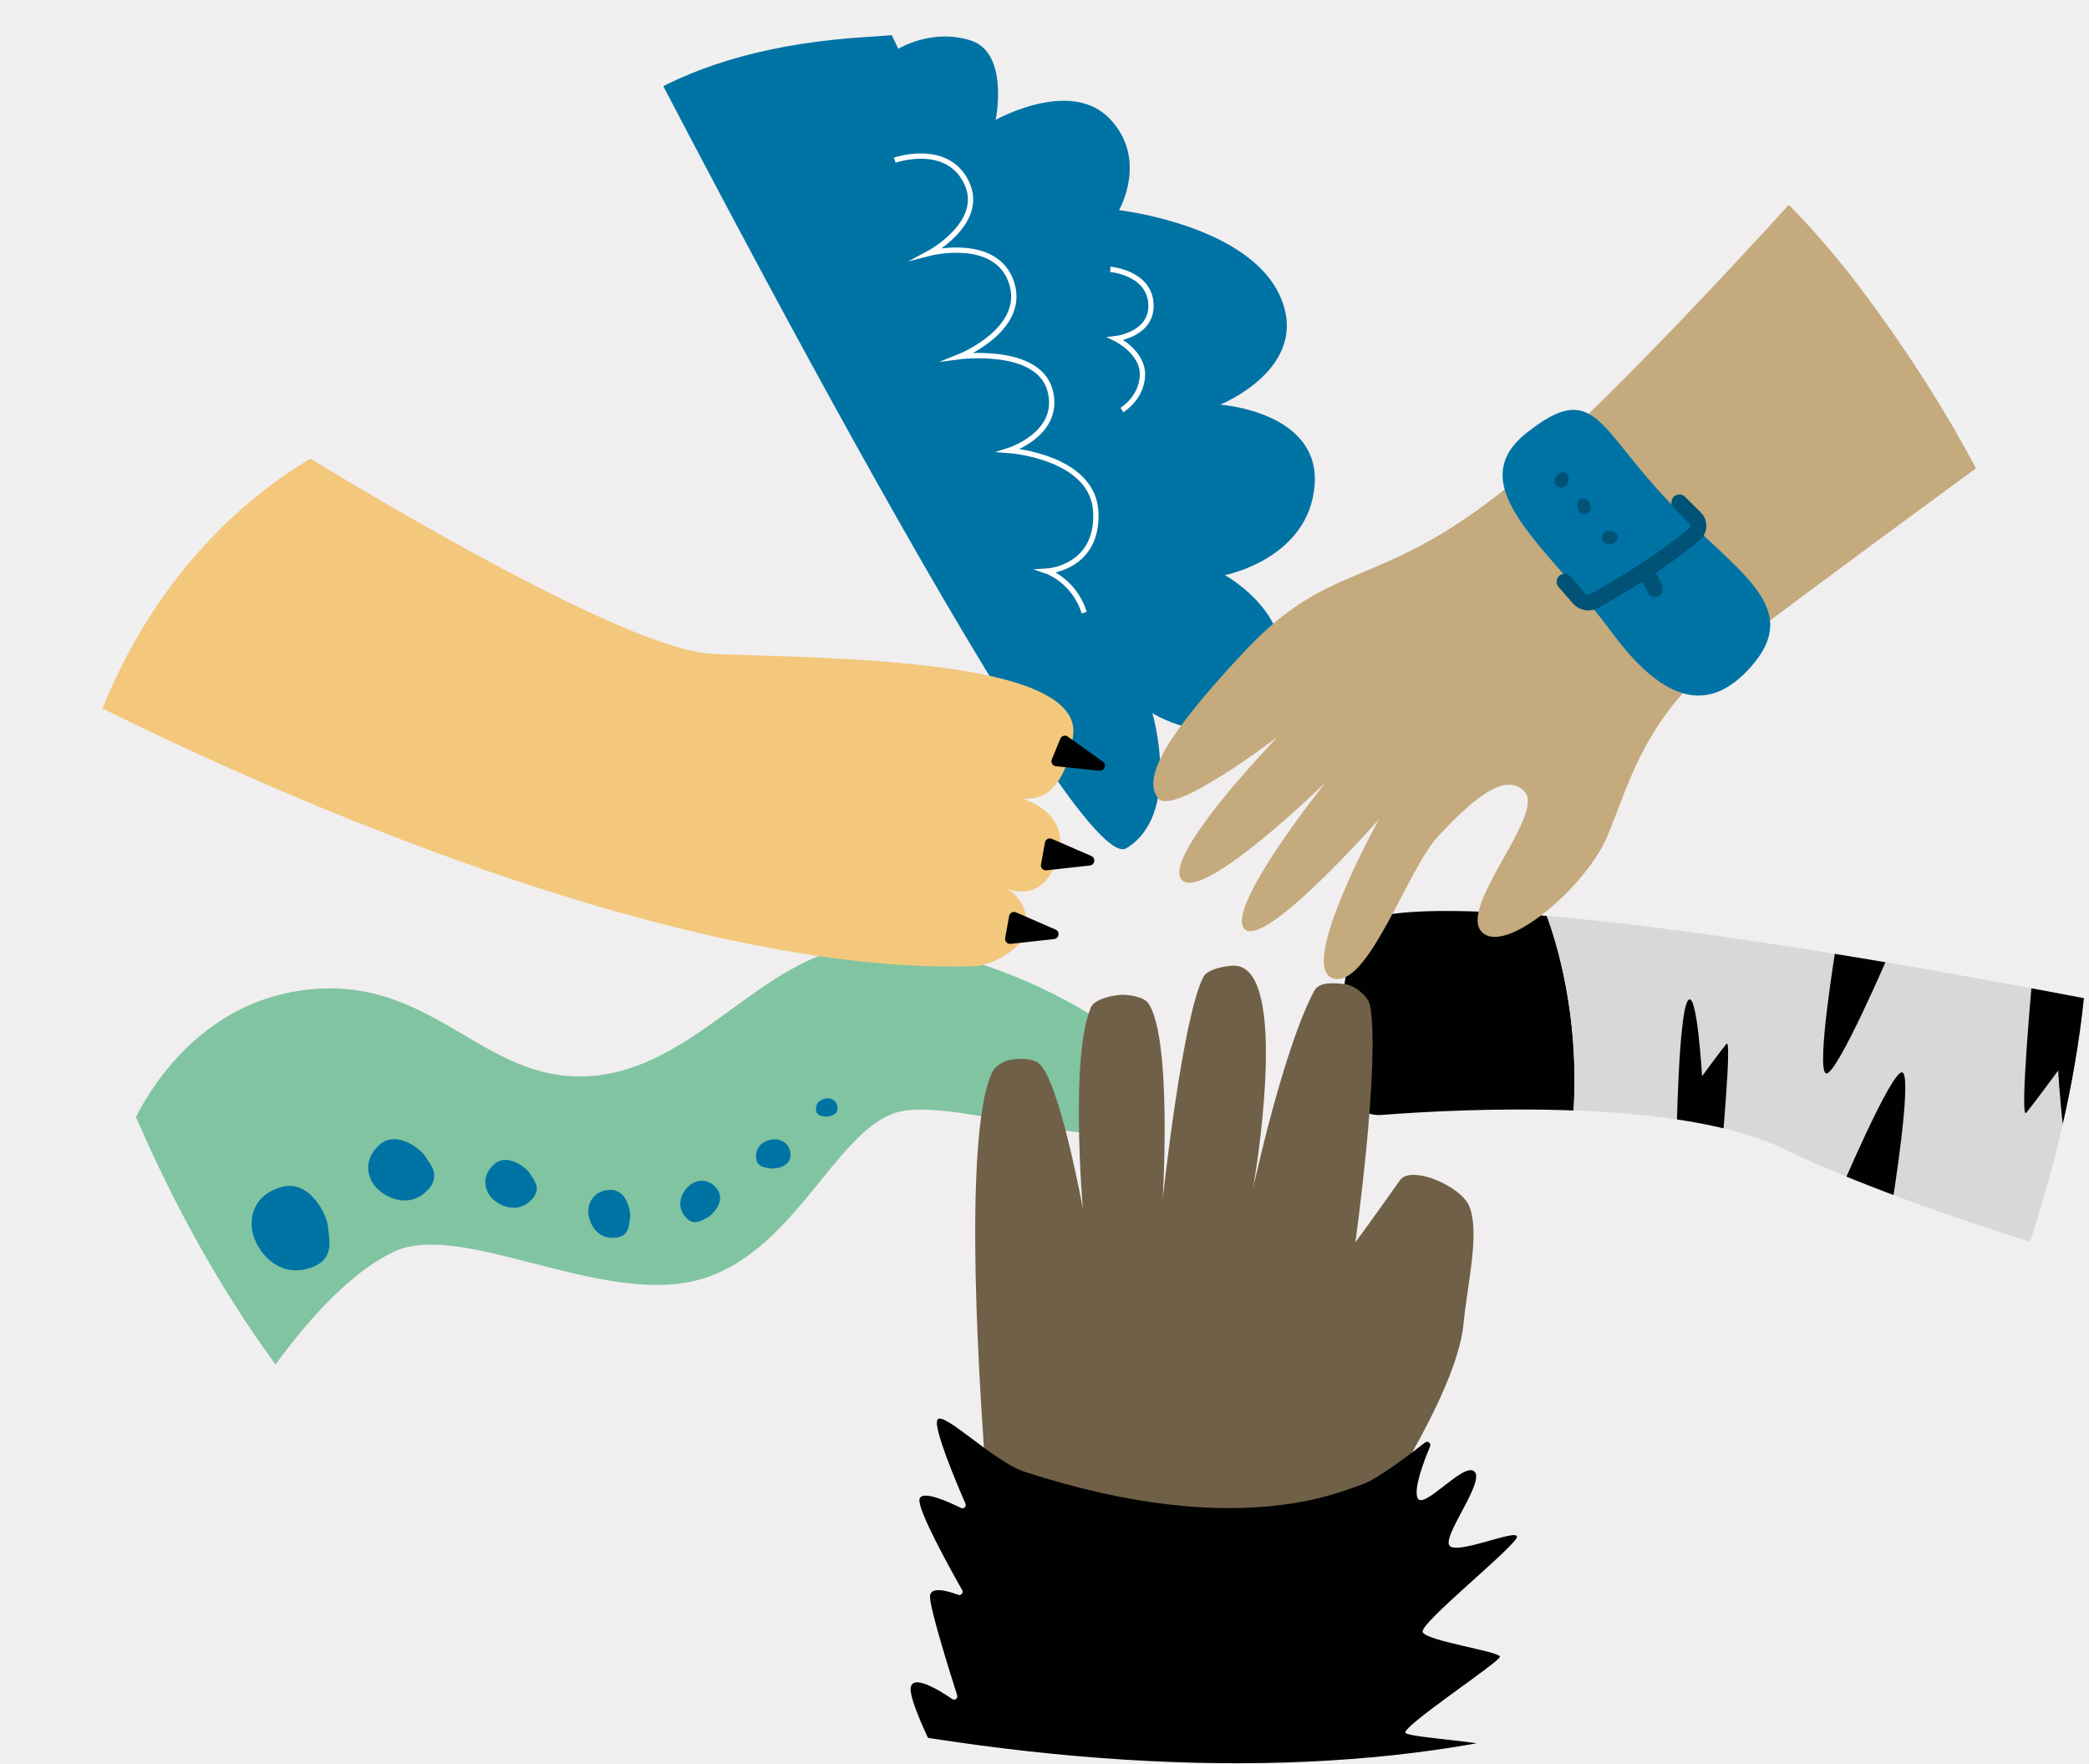
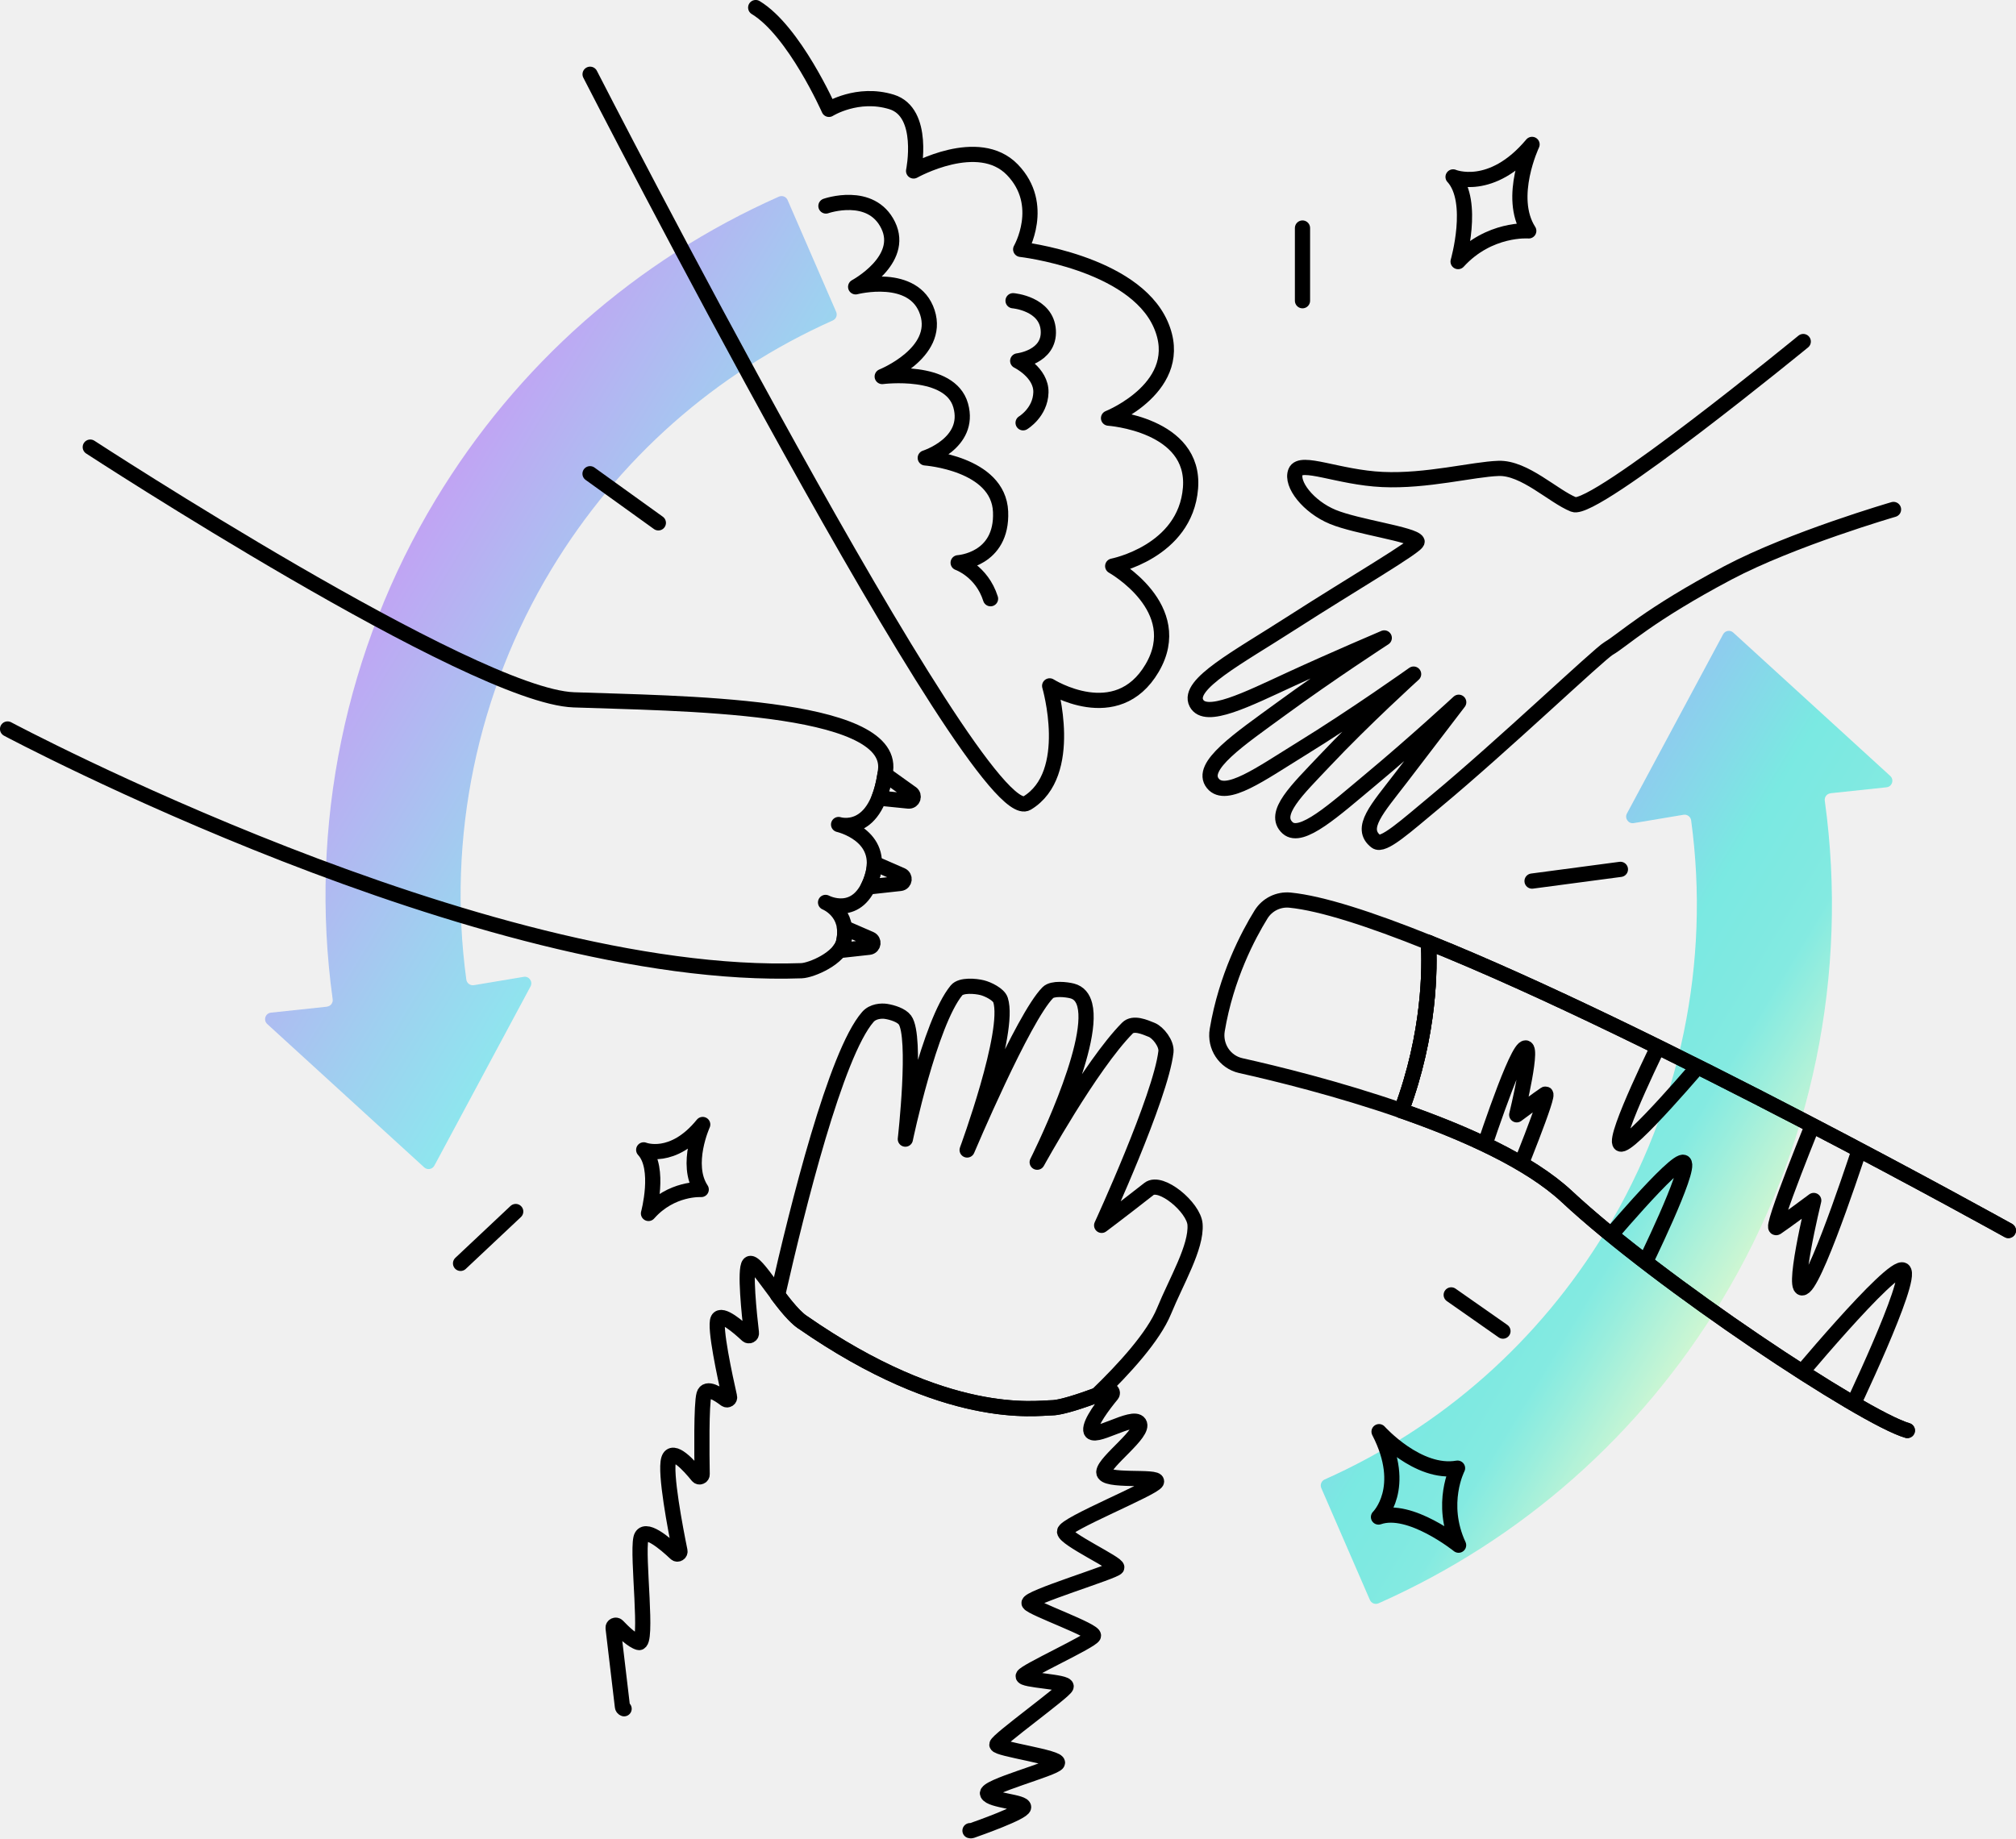
- <svg xmlns="http://www.w3.org/2000/svg" id="Layer_2" data-name="Layer 2" viewBox="0 0 394.23 332.75">
+ <svg xmlns="http://www.w3.org/2000/svg" id="Layer_2" data-name="Layer 2" viewBox="0 0 324.93 296.35">
  <defs>
    <style>
      .cls-1 {
-         fill: #d8d8d8;
+         fill: url(#linear-gradient);
+       }
+ 
+       .cls-1, .cls-2 {
+         opacity: .5;
      }

      .cls-2 {
-         stroke: #fff;
-       }
- 
-       .cls-2, .cls-3 {
-         stroke-miterlimit: 10;
-       }
- 
-       .cls-2, .cls-3, .cls-4 {
-         fill: none;
-       }
- 
-       .cls-5 {
-         fill: #81c4a1;
-       }
- 
-       .cls-6 {
-         fill: #000101;
-       }
- 
-       .cls-7 {
-         fill: #f3c87d;
-       }
- 
-       .cls-8 {
-         fill: #f0eeef;
-       }
- 
-       .cls-9 {
-         fill: #c4aa7c;
-       }
- 
-       .cls-10 {
-         clip-path: url(#clippath-1);
+         fill: url(#linear-gradient-2);
      }

      .cls-3 {
-         stroke: #005377;
-         stroke-linecap: round;
-         stroke-width: 3px;
-       }
- 
-       .cls-11 {
-         fill: #0073a5;
-       }
- 
-       .cls-12 {
        clip-path: url(#clippath);
      }

-       .cls-13 {
-         fill: #706047;
-       }
- 
-       .cls-14 {
-         fill: #005377;
+       .cls-4 {
+         fill: none;
+         stroke: #000;
+         stroke-linecap: round;
+         stroke-linejoin: round;
+         stroke-width: 2.45px;
      }
    </style>
+     <linearGradient id="linear-gradient" x1="179.54" y1="103.01" x2="234.87" y2="103.01" gradientTransform="translate(383.67 381.12) rotate(-148.86)" gradientUnits="userSpaceOnUse">
+       <stop offset="0" stop-color="#acfcb4" />
+       <stop offset=".23" stop-color="#43ebc9" />
+       <stop offset=".34" stop-color="#17e4d2" />
+       <stop offset=".44" stop-color="#0fe2d2" />
+       <stop offset=".64" stop-color="#04e1d3" />
+       <stop offset="1" stop-color="#2ca7ec" />
+     </linearGradient>
+     <linearGradient id="linear-gradient-2" x1="66.14" y1="190.17" x2="121.46" y2="190.17" gradientTransform="translate(106.2 -106.9) rotate(31.14)" gradientUnits="userSpaceOnUse">
+       <stop offset="0" stop-color="#9157f6" />
+       <stop offset=".64" stop-color="#4eaeef" />
+       <stop offset="1" stop-color="#2cdbec" />
+     </linearGradient>
    <clipPath id="clippath">
-       <path class="cls-4" d="M351.46,54.87c60.09,80.21,47.01,145.8,20.43,209.44-26.58,63.63-112.77,80.55-215.07,60.41C54.52,304.59,26.33,211.15,15.85,186.98c-10.47-24.16,2.42-76.25,42.69-100.42C98.82,62.4,90.45,11.36,164.07,6.94c48.27-2.9,128.88-30.17,187.39,47.93ZM51.21,34.08c-13.15-2.18-16.47,10.69-16.47,14.62s3.94,18.62,14.32,16.11c10.38-2.51,18.62-6.09,18.62-11.81,0-5.73-7.52-17.44-16.47-18.92ZM.14,54.75c-1.27,7.68,6.24,9.62,8.55,9.62s10.88-2.3,9.41-8.37-3.56-10.88-6.9-10.88c-3.35,0-10.19,4.39-11.06,9.62Z" />
-     </clipPath>
-     <clipPath id="clippath-1">
-       <path class="cls-4" d="M422.49,243.9l8.29-48s-86.8-18.62-138.88-23.06c1.85,4.99,6.15,18.77,5.05,36.7,14.65,.55,29.9,2.47,39.86,7.34,24.76,12.1,75.77,27.18,85.67,27.02Z" />
+       <path class="cls-4" d="M323.7,198.37s-57.51-32.01-93.47-46.44c.23,3.94,.29,14.64-4.37,27.12,10.27,3.57,20.66,8.23,26.67,13.84,14.94,13.94,47.83,35.69,54.89,37.72" />
    </clipPath>
  </defs>
  <g id="Layer_1-2" data-name="Layer 1">
    <g>
-       <path class="cls-8" d="M351.46,54.87c60.09,80.21,47.01,145.8,20.43,209.44-26.58,63.63-112.77,80.55-215.07,60.41C54.52,304.59,26.33,211.15,15.85,186.98c-10.47-24.16,2.42-76.25,42.69-100.42C98.82,62.4,90.45,11.36,164.07,6.94c48.27-2.9,128.88-30.17,187.39,47.93ZM51.21,34.08c-13.15-2.18-16.47,10.69-16.47,14.62s3.94,18.62,14.32,16.11c10.38-2.51,18.62-6.09,18.62-11.81,0-5.73-7.52-17.44-16.47-18.92ZM.14,54.75c-1.27,7.68,6.24,9.62,8.55,9.62s10.88-2.3,9.41-8.37-3.56-10.88-6.9-10.88S1.01,49.52,.14,54.75Z" />
-       <g class="cls-12">
+       <g>
+         <path class="cls-1" d="M295.04,127.89c-.59,.06-1.01,.6-.93,1.19,3.86,27.86-2.02,56.42-16.6,80.55-13.12,21.71-32.23,38.58-55.32,48.84-.54,.24-1.17-.01-1.4-.55l-7.83-18.03c-.23-.53,.01-1.14,.54-1.38,18.93-8.45,34.6-22.31,45.37-40.14,11.97-19.81,16.82-43.25,13.7-66.12-.08-.59-.64-1-1.23-.9l-8.01,1.34c-.87,.15-1.52-.77-1.11-1.54l15.5-28.89c.33-.61,1.14-.75,1.64-.28l25.3,23.11c.67,.61,.3,1.74-.6,1.83l-9.03,.96Z" />
+         <path class="cls-2" d="M52.69,162.28c.59-.06,1.01-.6,.93-1.19-3.86-27.86,2.02-56.42,16.6-80.55,13.12-21.71,32.23-38.58,55.32-48.84,.54-.24,1.17,.01,1.4,.55l7.83,18.03c.23,.53-.01,1.14-.54,1.38-18.93,8.45-34.6,22.31-45.37,40.14-11.97,19.81-16.82,43.25-13.7,66.12,.08,.59,.64,1,1.23,.9l8.01-1.34c.87-.15,1.52,.77,1.11,1.54l-15.5,28.89c-.33,.61-1.14,.75-1.64,.28l-25.3-23.11c-.67-.61-.3-1.74,.6-1.83l9.03-.96Z" />
+       </g>
+       <g>
        <g>
          <g>
-             <path class="cls-11" d="M153.59-12.91c8.39,5.09,15.93,22.13,15.93,22.13,0,0,6.19-3.9,13.6-1.61,7.41,2.29,4.78,15.01,4.78,15.01,0,0,14.07-7.92,21.47-.27,7.4,7.64,1.81,17.31,1.81,17.31,0,0,24.43,2.78,30.41,16.27,5.98,13.49-11.32,20.43-11.32,20.43,0,0,18.92,1.31,17.82,15.21-1.1,13.9-16.92,16.96-16.92,16.96,0,0,16.27,9.11,8.57,22.19-7.7,13.08-22.26,3.86-22.26,3.86,0,0,5.6,19.14-4.93,25.5C202.04,166.43,117.57,1.58,117.57,1.58l36.01-14.5Z" />
-             <path class="cls-2" d="M168.85,30.23s9.82-3.44,13.53,4.18c3.72,7.62-7.07,13.39-7.07,13.39,0,0,12.7-3.29,15.59,5.56,2.89,8.85-9.82,13.94-9.82,13.94,0,0,14.76-1.91,17.06,6.3,2.3,8.21-7.71,11.4-7.71,11.4,0,0,15.93,1.14,16.37,11.69s-9.23,11.1-9.23,11.1c0,0,5.13,1.77,7.04,7.82" />
-             <path class="cls-2" d="M209.54,50.83s7.29,.6,7.66,6.45-6.65,6.63-6.65,6.63c0,0,5.17,2.51,5.05,6.87s-3.87,6.59-3.87,6.59" />
+             <path class="cls-4" d="M121.8,1.22c6.22,3.77,11.81,16.41,11.81,16.41,0,0,4.59-2.89,10.09-1.2,5.49,1.69,3.55,11.13,3.55,11.13,0,0,10.43-5.87,15.92-.2,5.48,5.67,1.34,12.84,1.34,12.84,0,0,18.11,2.06,22.55,12.07,4.43,10-8.39,15.14-8.39,15.14,0,0,14.03,.97,13.21,11.28-.82,10.3-12.54,12.57-12.54,12.57,0,0,12.06,6.75,6.35,16.45-5.71,9.7-16.51,2.86-16.51,2.86,0,0,4.15,14.19-3.65,18.9-7.8,4.72-70.42-117.5-70.42-117.5" />
+             <path class="cls-4" d="M133.12,33.21s7.28-2.55,10.03,3.1-5.24,9.93-5.24,9.93c0,0,9.42-2.44,11.56,4.12,2.14,6.56-7.28,10.34-7.28,10.34,0,0,10.94-1.42,12.65,4.67,1.71,6.09-5.71,8.45-5.71,8.45,0,0,11.81,.85,12.14,8.67,.33,7.82-6.84,8.23-6.84,8.23,0,0,3.8,1.31,5.22,5.8" />
+             <path class="cls-4" d="M163.28,48.48s5.41,.44,5.68,4.78-4.93,4.92-4.93,4.92c0,0,3.83,1.86,3.74,5.09s-2.87,4.89-2.87,4.89" />
          </g>
          <g>
-             <path class="cls-5" d="M24.15,214.1s8.88-24.1,33.18-27.25c24.29-3.15,33.5,17.45,53.75,16.24,20.25-1.21,32.39-22.66,51.39-24.7,19.01-2.04,58.63,16.41,57.11,30.06-1.52,13.65-39.01-2.3-50.66,1.57-11.66,3.87-19.3,27.01-37.53,31.61-18.23,4.6-44.34-11.24-56.91-5.48-12.57,5.76-24.54,24.33-24.54,24.33l-25.79-46.39Z" />
+             <path class="cls-4" d="M230.23,151.93c-9.36-3.76-17.27-6.32-22.31-6.82-1.87-.18-3.68,.71-4.67,2.31-2.06,3.33-5.62,10.05-7.06,18.63-.44,2.63,1.2,5.16,3.8,5.74,5.55,1.24,15.65,3.7,25.87,7.25,4.66-12.48,4.6-23.18,4.37-27.12Z" />
+             <path class="cls-4" d="M323.7,198.37s-57.51-32.01-93.47-46.44c.23,3.94,.29,14.64-4.37,27.12,10.27,3.57,20.66,8.23,26.67,13.84,14.94,13.94,47.83,35.69,54.89,37.72" />
            <g>
-               <path class="cls-11" d="M53.13,224c5.44-1.52,8.68,5.51,8.79,7.63,.11,2.12,1.66,6.53-4.26,7.88-5.92,1.35-9.44-4.08-10.02-7.02-.58-2.95,.32-7.04,5.49-8.49Z" />
-               <path class="cls-11" d="M71.54,216.1c3.19-2.96,7.9,.72,8.72,2.13,.83,1.41,3.44,3.89-.14,6.91-3.58,3.01-7.91,.53-9.35-1.28-1.44-1.82-2.26-4.94,.77-7.76Z" />
-               <path class="cls-11" d="M93.18,219.77c2.49-2.31,6.16,.56,6.8,1.66s2.68,3.04-.11,5.39-6.17,.42-7.29-1c-1.12-1.42-1.76-3.86,.6-6.05Z" />
-               <path class="cls-11" d="M115.2,224.55c3.16-.06,3.92,4.21,3.69,5.38s-.02,3.77-3.42,3.67c-3.4-.1-4.54-3.54-4.44-5.22,.1-1.68,1.17-3.77,4.17-3.83Z" />
-               <path class="cls-11" d="M135.38,224.45c1.65,2.24-1.03,4.95-1.98,5.37s-2.72,1.9-4.37-.59,.23-5.05,1.49-5.83c1.25-.78,3.3-1.08,4.86,1.05Z" />
-               <path class="cls-11" d="M149.18,218.05c0,2.23-3.09,2.63-3.92,2.43s-2.71-.13-2.58-2.52,2.62-3.08,3.82-2.96c1.2,.12,2.69,.94,2.68,3.05Z" />
-               <path class="cls-11" d="M158.05,209.18c0,1.39-1.93,1.64-2.45,1.51s-1.69-.08-1.61-1.57,1.63-1.92,2.38-1.85,1.68,.59,1.68,1.91Z" />
+               <g class="cls-3">
+                 <g>
+                   <path class="cls-4" d="M238.48,187.08s5.3-16.43,7.13-18.01c1.83-1.58-1.15,10.65-1.15,10.65,0,0,3.56-2.65,4.59-3.33s-5.07,14.21-5.07,14.21l-5.5-3.52Z" />
+                   <path class="cls-4" d="M300.14,183.92s-6.92,21.45-9.31,23.52,1.5-13.91,1.5-13.91c0,0-4.65,3.46-5.99,4.35s6.62-18.55,6.62-18.55l7.18,4.6Z" />
+                   <path class="cls-4" d="M267.9,167.38s-7.98,16.06-6.75,17.02c1.23,.96,13.76-13.91,13.76-13.91l-7.01-3.12Z" />
+                   <path class="cls-4" d="M264.72,204.46s7.91-16.09,6.68-17.05-13.7,13.96-13.7,13.96l7.02,3.09Z" />
+                   <path class="cls-4" d="M297.83,228.2s10.63-22.1,8.93-23.43c-1.7-1.33-18.58,19.09-18.58,19.09l9.65,4.34Z" />
+                 </g>
+               </g>
+               <path class="cls-4" d="M323.7,198.37s-57.51-32.01-93.47-46.44c.23,3.94,.29,14.64-4.37,27.12,10.27,3.57,20.66,8.23,26.67,13.84,14.94,13.94,47.83,35.69,54.89,37.72" />
+             </g>
+           </g>
+           <path class="cls-4" d="M290.64,55.06s-33.71,27.61-37.01,26.27c-3.3-1.33-7.92-5.96-12.09-5.82-4.17,.14-11.59,2.12-18.72,1.79-7.13-.33-13.18-3.24-14-1.26s2.07,5.67,5.99,7.29c3.88,1.61,13.04,2.81,13.59,3.96,.3,.61-10.52,6.89-20.31,13.19-8.57,5.52-16.83,9.84-15.26,12.86,1.47,2.83,8.22-.63,15.26-3.87s15.02-6.63,15.02-6.63c0,0-8.77,5.69-16.59,11.41-6.8,4.97-13.28,9.3-11.03,12.05,2.09,2.56,7.74-1.57,14.12-5.5,8.76-5.39,18.23-12.13,18.23-12.13,0,0-8,7.25-14.38,14.02-4.34,4.61-8.49,8.47-5.92,10.78,2.2,1.97,7.5-2.89,13.37-7.78,7.03-5.85,14.2-12.48,14.2-12.48,0,0-5.46,7.16-9.3,12.17s-6.79,8.13-4.03,10.27c1.15,.89,4.73-2.4,9.72-6.54,10.64-8.84,26.19-23.65,27.78-24.58,2.34-1.36,6.29-5.33,19.22-12.18,10.34-5.47,26.69-10.22,26.69-10.22" />
+           <g>
+             <path class="cls-4" d="M1.22,117.52s76.53,40.79,127.96,38.97c1.6-.06,6.21-2,6.8-4.68,1.05-4.77-2.92-6.33-2.92-6.33,0,0,5.27,2.82,7.47-4.01,2.2-6.84-5.37-8.55-5.37-8.55,0,0,6.2,2.03,7.57-8.72,1.37-10.75-33.88-10.78-50.26-11.38-16.38-.6-77.92-40.74-77.92-40.74" />
+             <g>
+               <path class="cls-4" d="M140.28,151.38l-4.17-1.81c.08,.66,.06,1.4-.13,2.25-.11,.5-.36,.98-.71,1.42l4.81-.53c.71-.08,.85-1.04,.2-1.33Z" />
+               <path class="cls-4" d="M146.9,127.89l-4.26-3.05c-.24,1.54-.57,2.8-.98,3.82l4.76,.48c.71,.07,1.05-.84,.48-1.26Z" />
+               <path class="cls-4" d="M145.3,141.09l-4.36-1.9c0,.69-.13,1.44-.4,2.28-.18,.58-.39,1.08-.62,1.52l5.18-.57c.71-.08,.85-1.04,.2-1.33Z" />
            </g>
          </g>
          <g>
-             <path class="cls-6" d="M291.91,172.85c-13.56-1.15-24.77-1.35-31.47,0-2.49,.5-4.47,2.37-5.11,4.82-1.34,5.11-3.28,15.17-1.76,26.82,.47,3.57,3.59,6.18,7.17,5.91,7.65-.59,21.65-1.39,36.23-.84,1.1-17.93-3.2-31.71-5.05-36.7Z" />
-             <path class="cls-1" d="M422.49,243.9l8.29-48s-86.8-18.62-138.88-23.06c1.85,4.99,6.15,18.77,5.05,36.7,14.65,.55,29.9,2.47,39.86,7.34,24.76,12.1,75.77,27.18,85.67,27.02Z" />
-             <g class="cls-10">
-               <g>
-                 <path class="cls-6" d="M316.39,214.93s.36-23.28,2.1-26.04c1.74-2.76,2.72,14.19,2.72,14.19,0,0,3.55-4.82,4.61-6.11s-.94,20.33-.94,20.33l-8.49-2.37Z" />
-                 <path class="cls-6" d="M394.7,186.55s-.47,30.4-2.74,34-3.55-18.53-3.55-18.53c0,0-4.63,6.3-6.01,7.97-1.38,1.67,1.23-26.54,1.23-26.54l11.08,3.1Z" />
-                 <path class="cls-6" d="M346.59,177.93s-3.96,23.86-2,24.62,12.27-23.36,12.27-23.36l-10.27-1.26Z" />
-                 <path class="cls-6" d="M357.11,227.01s3.86-23.88,1.9-24.63c-1.96-.75-12.17,23.41-12.17,23.41l10.27,1.21Z" />
-               </g>
-             </g>
-           </g>
-           <g>
-             <path class="cls-9" d="M355.12,19.07s-48.77,55.84-72.25,74.15c-23.48,18.31-31.77,12.37-48.03,29.72-16.26,17.34-19.03,24.32-16.24,27.75,2.79,3.43,22.54-11.66,22.54-11.66,0,0-22.03,22.73-18.11,27.02s27.16-18.43,27.16-18.43c0,0-19,23.63-15.35,27.67,3.65,4.03,25.4-20.68,25.4-20.68,0,0-15.35,27.67-8.76,29.98,6.59,2.31,14.11-20.58,19.95-26.82,5.84-6.23,12.58-12.55,16.34-8.3s-12.5,21.58-8.19,26.33,19.65-8.36,23.71-17.9c4.06-9.54,6.9-22.56,21.97-34.19,15.08-11.63,75.78-55.94,75.78-55.94l-45.93-48.7Z" />
-             <g>
-               <path class="cls-11" d="M330.19,126.1c-6.45,7.09-14.72,8.64-26.11-6.89-11.39-15.53-28.81-27.33-16.02-37.49,12.79-10.16,13.39-1.24,26.47,12.51,13.08,13.75,26.29,20.19,15.66,31.87Z" />
-               <path class="cls-14" d="M293.67,91.61c-.75-.7,.03-1.87,.35-2.08s.85-.87,1.62-.09,.26,1.85-.14,2.22-1.12,.62-1.84-.05Z" />
-               <path class="cls-14" d="M298.91,97.02c-1.02,.04-1.3-1.34-1.23-1.72s-.01-1.22,1.09-1.21,1.49,1.12,1.47,1.67-.36,1.23-1.33,1.26Z" />
-               <path class="cls-14" d="M302.46,100.85c.37-.96,1.74-.67,2.06-.46s1.13,.46,.69,1.47-1.61,.94-2.11,.7-.99-.81-.65-1.72Z" />
-               <path class="cls-3" d="M295.26,109.79l2.71,3.1c.73,.84,1.94,1.05,2.91,.51,3.69-2.05,12.69-7.26,18.95-12.65,.89-.77,.93-2.14,.09-2.97l-2.99-2.98" />
-               <path class="cls-3" d="M312.32,111.16s-.61-1.72-2.01-3.41" />
-             </g>
-           </g>
-           <g>
-             <path class="cls-7" d="M184.23,182.32c2.15-.08,8.38-2.7,9.18-6.31,1.42-6.43-3.93-8.54-3.93-8.54,0,0,7.11,3.81,10.07-5.41,2.96-9.22-7.24-11.53-7.24-11.53,0,0,8.36,2.74,10.21-11.76,1.85-14.5-45.71-14.54-67.79-15.35-22.09-.81-105.11-54.95-105.11-54.95l-17.98,61.29s103.23,55.01,172.59,52.56Z" />
-             <path class="cls-6" d="M201.51,139l6.62,4.74c.78,.56,.32,1.79-.64,1.7l-8.22-.84c-.62-.06-1.01-.71-.77-1.29l1.6-3.9c.23-.56,.92-.76,1.41-.41Z" />
-             <path class="cls-6" d="M198.5,158.3l7.46,3.24c.88,.38,.68,1.69-.27,1.79l-8.21,.91c-.62,.07-1.14-.48-1.03-1.1l.75-4.15c.11-.6,.74-.94,1.3-.69Z" />
-             <path class="cls-6" d="M191.74,172.18l7.46,3.24c.88,.38,.68,1.69-.27,1.79l-8.21,.91c-.62,.07-1.14-.48-1.03-1.1l.75-4.15c.11-.6,.74-.94,1.3-.69Z" />
-           </g>
-           <g>
-             <path class="cls-13" d="M257.59,288.49s17.29-25.03,18.59-38.58c.74-7.73,3.11-17.07,1.13-22.2-1.49-3.87-11.03-7.94-13.11-4.99-5.46,7.73-8.42,11.72-8.42,11.72,0,0,4.72-33.75,2.79-44.63-.35-1.98-3.18-3.96-4.85-4.11-1.76-.16-4.75-.54-5.71,1.29-5.94,11.24-11.54,37.33-11.54,37.33,0,0,5.43-30.82,.06-39.72-.94-1.56-2.21-2.44-3.9-2.37-1.38,.06-4.73,.64-5.49,2.07-4,7.46-7.72,42.05-7.72,42.05,0,0,1.85-30.4-2.72-37.04-.81-1.18-3.68-1.65-5.14-1.57-1.63,.09-5.03,.77-5.71,2.4-3.97,9.48-1.49,38.01-1.49,38.01,0,0-4.46-24.6-8.39-27.55-1.15-.86-3.43-.87-4.93-.67-1.11,.15-3.09,.86-3.86,2.56-6.91,15.28-.26,86.21-.26,86.21l70.69-.21Z" />
-             <path class="cls-6" d="M178.37,379.26l-7.64-17.55c-.24-.55,.36-1.08,.87-.79,1.75,1,4.48,2.39,6.06,2.36,2.45-.05-6.44-19.92-6.73-24.26-.22-3.23,5.93-.53,9.08,1.05,.54,.27,1.11-.32,.82-.85-2.52-4.68-9.01-17.09-8.98-20.44,.03-3.09,5.21,.04,7.85,1.85,.49,.33,1.12-.14,.94-.7-1.44-4.51-5.11-16.2-5.13-18.6-.02-2.05,3.25-1.14,5.32-.37,.54,.2,1.04-.39,.75-.89-2.35-4.14-8.43-15.13-8.06-17.13,.34-1.82,5.27,.36,7.84,1.63,.52,.26,1.07-.27,.84-.8-1.74-4-6.05-14.24-5.31-15.81,.92-1.95,10.71,7.9,16.34,9.74,40.46,13.19,60.03,3.62,63.74,2.46,2.69-.84,8.81-5.47,11.96-7.94,.5-.39,1.2,.14,.95,.73-1.24,2.96-3.1,7.95-2.38,9.7,1.05,2.54,8.63-6.75,10.71-4.99s-5.34,11.23-4.8,13.75,12.95-3.06,12.87-1.4-18.38,16.28-17.8,17.97,14.63,3.67,14.58,4.67-18.92,13.42-17.8,14.39,17.22,1.71,17.15,3.04-13.41,13.01-13.46,14.18,10.73-1.83,10.67-.5-12.27,17.22-11.99,18.24,15.53-1.44,15.3,.04-15.29,10.6-14.03,11.99c1.27,1.39,9.01-.75,9.29,.6,.25,1.24-9,8.02-10.4,9.03-.11,.08-.25,.12-.39,.12l-88.51-4.11c-.24-.01-.45-.16-.54-.37Z" />
+             <path class="cls-4" d="M100.59,275.47c-.15-.05-.26-.19-.27-.34l-1.5-12.67c-.05-.39,.44-.62,.71-.34,.93,.98,2.4,2.39,3.41,2.67,1.58,.44-.28-13.96,.36-16.79,.48-2.11,3.89,.8,5.6,2.42,.29,.28,.77,0,.69-.39-.71-3.47-2.47-12.65-1.81-14.78,.61-1.97,3.32,1.03,4.66,2.69,.25,.31,.74,.12,.73-.27-.05-3.16-.15-11.33,.3-12.87,.38-1.31,2.29-.11,3.46,.79,.31,.23,.74-.05,.65-.42-.7-3.1-2.48-11.28-1.85-12.49,.57-1.1,3.29,1.24,4.69,2.55,.28,.26,.74,.03,.69-.35-.34-2.89-1.12-10.26-.35-11.11,.96-1.07,5.32,7.1,8.57,9.36,23.31,16.2,37.64,13.85,40.23,13.82,1.88-.02,6.67-1.8,9.16-2.77,.4-.16,.74,.32,.47,.65-1.36,1.65-3.51,4.48-3.38,5.73,.18,1.82,6.81-2.65,7.8-1.13s-5.57,6.14-5.7,7.86,8.86,.54,8.49,1.58c-.37,1.04-14.87,6.86-14.82,8.05s8.64,5.16,8.42,5.78-14.66,4.94-14.13,5.77,10.66,4.4,10.37,5.24-11.06,5.73-11.32,6.47,7.2,.89,6.91,1.73-11.15,8.64-11.16,9.34,10.2,2.06,9.76,2.97-11.8,3.83-11.26,4.96,5.9,1.26,5.81,2.17c-.08,.84-7.29,3.39-8.37,3.77-.09,.03-.18,.03-.27,0" />
+             <path class="cls-4" d="M129.32,213.13c23.31,16.2,37.64,13.85,40.23,13.82,1.47-.01,4.72-1.1,7.25-2.04,4.36-4.2,9.12-9.41,10.82-13.57,1.96-4.79,5.26-10.3,4.99-13.96-.21-2.75-5.52-7.19-7.42-5.71-4.97,3.89-7.63,5.87-7.63,5.87,0,0,9.5-20.64,10.36-27.97,.16-1.33-1.27-3.14-2.31-3.55-1.09-.44-2.93-1.26-3.9-.28-5.96,6.03-14.54,21.62-14.54,21.62,0,0,9.39-18.64,7.67-25.35-.3-1.17-.94-1.98-2.04-2.26-.89-.23-3.14-.5-3.91,.27-3.99,4-13.01,25.37-13.01,25.37,0,0,7.03-19.06,5.38-24.18-.29-.91-2.03-1.76-2.98-1.99-1.06-.26-3.36-.47-4.11,.43-4.35,5.29-8.25,23.99-8.25,23.99,0,0,1.88-16.56-.07-19.21-.57-.77-2.02-1.22-3.02-1.38-.74-.12-2.14-.05-2.96,.9-5.16,5.92-11.32,30.64-14.54,44.84,1.32,1.75,2.72,3.48,3.96,4.34Z" />
          </g>
        </g>
+         <path class="cls-4" d="M222.18,244.56s4.79-4.67,.09-13.76c0,0,6.27,7,12.65,5.88,0,0-2.95,5.7,.17,12.42,0,0-7.85-6.31-12.9-4.54Z" />
+         <path class="cls-4" d="M103.75,185.37s4.66,1.89,9.51-4.09c0,0-2.93,6.43-.24,10.48,0,0-4.82-.31-8.5,3.86,0,0,1.98-7.31-.77-10.25Z" />
+         <path class="cls-4" d="M234.2,28.52s6.16,2.61,12.73-5.24c0,0-4.03,8.49-.53,13.94,0,0-6.4-.52-11.39,4.95,0,0,2.79-9.68-.8-13.65Z" />
+         <line class="cls-4" x1="233.9" y1="208.75" x2="242.24" y2="214.59" />
+         <line class="cls-4" x1="246.93" y1="142.04" x2="261.17" y2="140.15" />
+         <line class="cls-4" x1="209.93" y1="48.48" x2="209.93" y2="36.76" />
+         <line class="cls-4" x1="106.11" y1="84.29" x2="95.1" y2="76.37" />
+         <line class="cls-4" x1="83.12" y1="195.31" x2="74.23" y2="203.67" />
      </g>
    </g>
  </g>
</svg>
